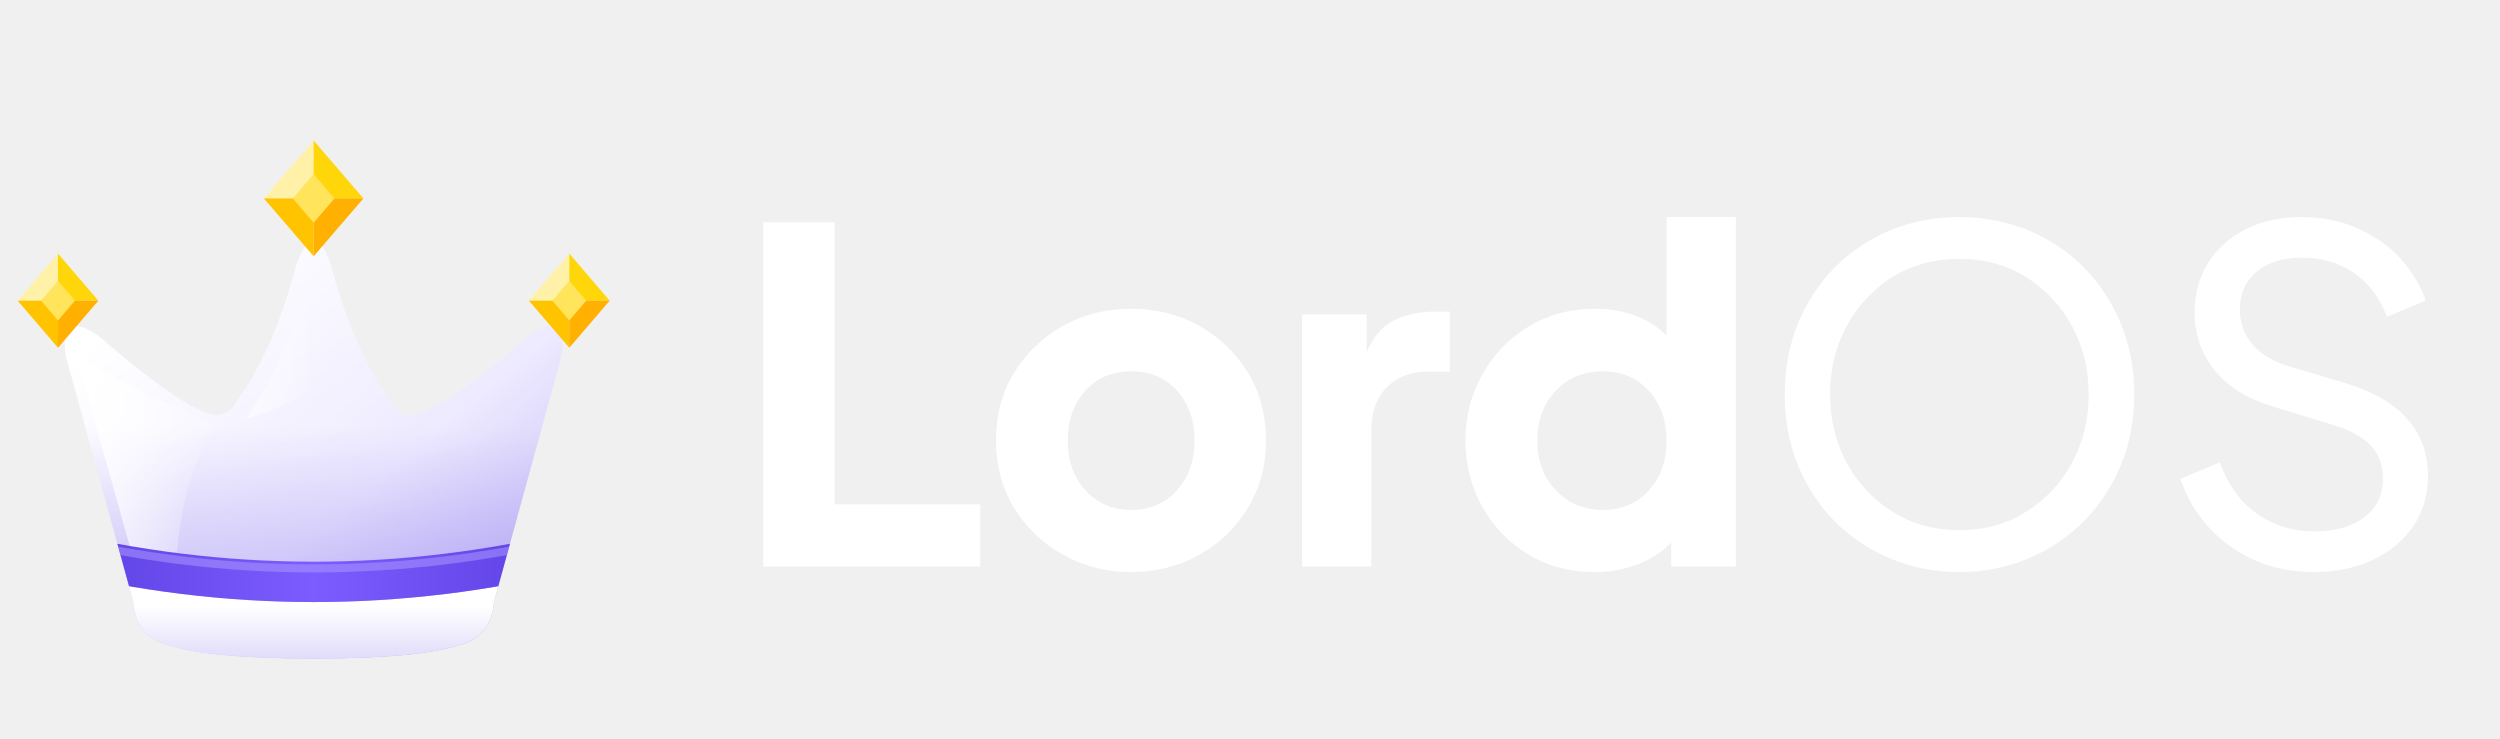
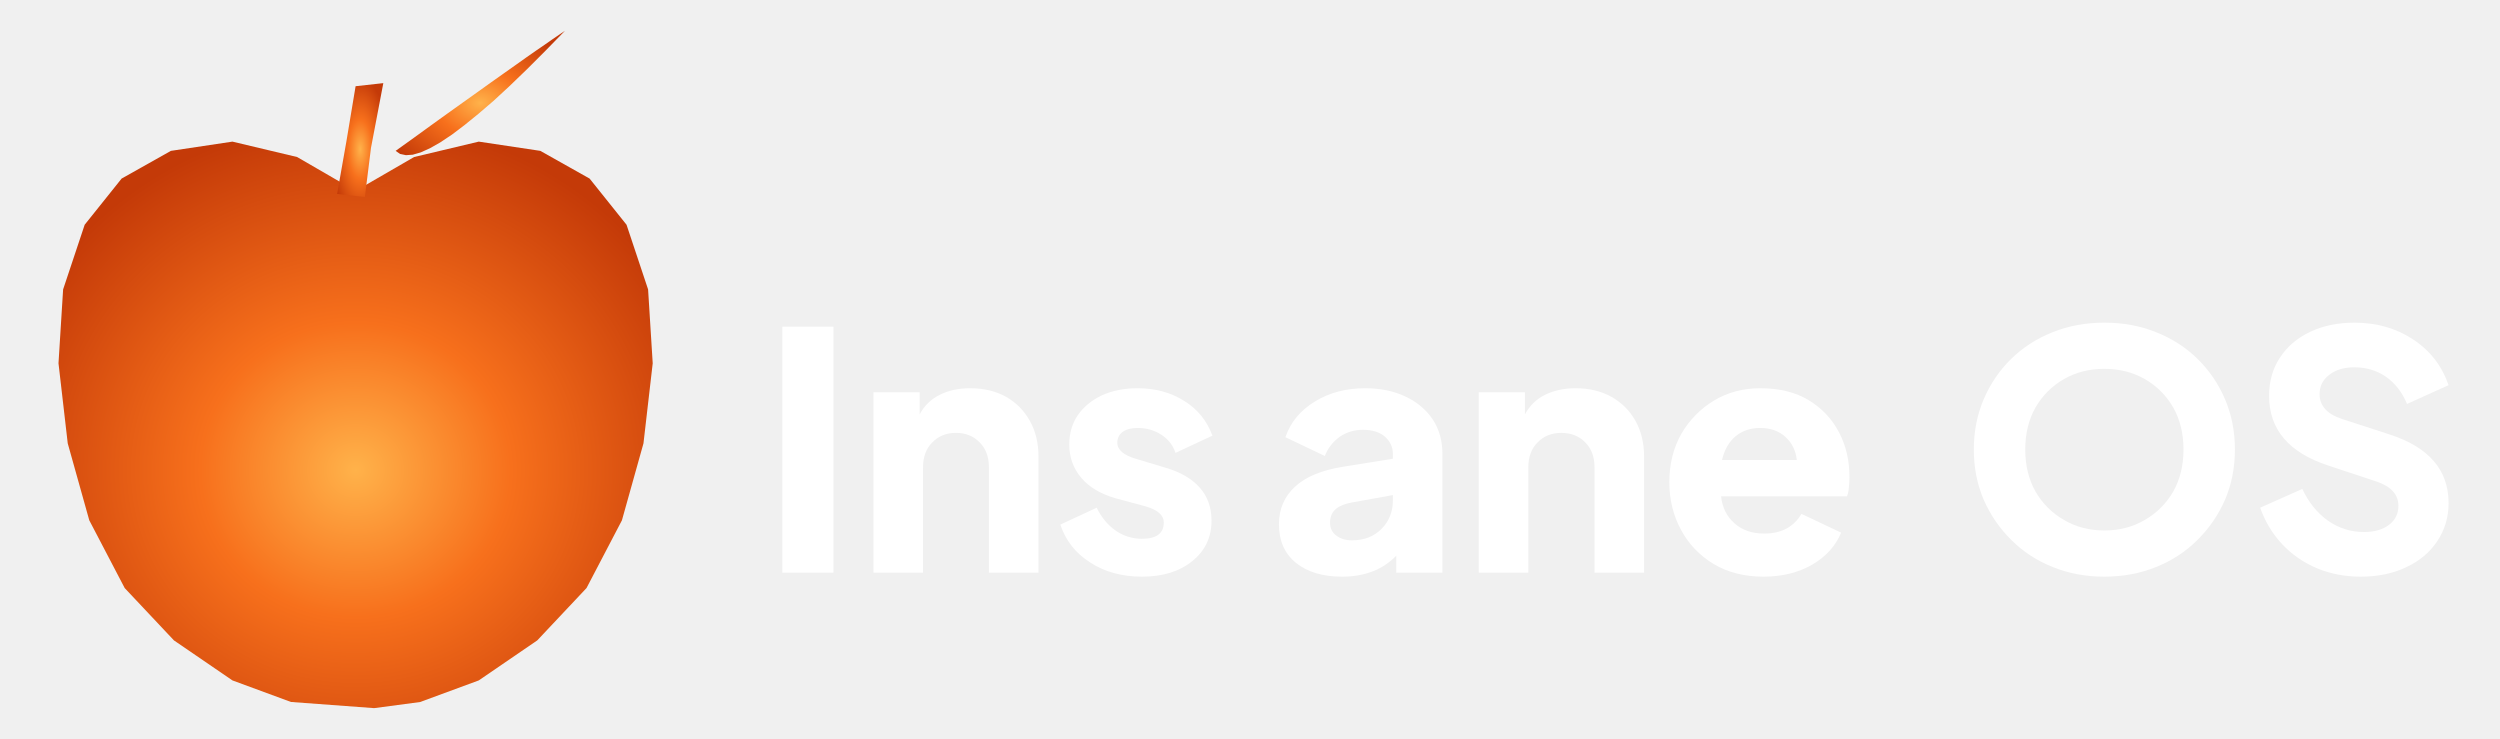
<svg xmlns="http://www.w3.org/2000/svg" viewBox="0 0 812 240" width="812" height="240">
  <defs>
-     <clipPath id="k">
-       <path d="M256 446C200 446 166 442 148 436Q124 430 122 404L72 222Q66 186 96 206C126 232 156 256 178 264Q192 268 199 254C219 228 234 188 243 154Q256 116 269 154C278 188 293 228 313 254Q320 268 334 264C356 256 386 232 416 206Q446 186 440 222L390 404Q388 430 364 436C346 442 312 446 256 446Z" />
-     </clipPath>
-     <linearGradient id="b" x1="0" y1="0" x2="1" y2="1">
-       <stop offset=".15" stop-color="#fff" />
-       <stop offset=".6" stop-color="#EEEAFF" />
-       <stop offset="1" stop-color="#BDB1F5" />
-     </linearGradient>
-     <linearGradient id="s" x1="0" y1="0" x2="0" y2="1">
-       <stop offset=".45" stop-color="#7D6BEB" stop-opacity="0" />
-       <stop offset=".78" stop-color="#7D6BEB" stop-opacity=".28" />
-     </linearGradient>
-     <linearGradient id="g" x1="0" y1="0" x2="1" y2="0">
-       <stop offset="0" stop-color="#fff" stop-opacity=".95" />
-       <stop offset="1" stop-color="#fff" stop-opacity="0" />
-     </linearGradient>
-     <linearGradient id="v" x1="0" y1="0" x2="1" y2="0">
-       <stop offset="0" stop-color="#5B3FE0" />
-       <stop offset=".5" stop-color="#7C5CFF" />
-       <stop offset="1" stop-color="#5B3FE0" />
-     </linearGradient>
-     <linearGradient id="r" x1="0" y1="0" x2="0" y2="1">
-       <stop offset=".3" stop-color="#fff" />
-       <stop offset="1" stop-color="#CFC6F7" />
-     </linearGradient>
+     <radialGradient id="g" cx="0.5" cy="0.58" r="0.62">
+       <stop offset="0" stop-color="rgb(255, 178, 74)" />
+       <stop offset="0.42" stop-color="rgb(247, 112, 28)" />
+       <stop offset="1" stop-color="rgb(196, 58, 8)" />
+     </radialGradient>
  </defs>
-   <g transform="matrix(.437 0 0 .437 -10 19)">
-     <g clip-path="url(#k)">
-       <path fill="url(#b)" d="M256 446C200 446 166 442 148 436Q124 430 122 404L72 222Q66 186 96 206C126 232 156 256 178 264Q192 268 199 254C219 228 234 188 243 154Q256 116 269 154C278 188 293 228 313 254Q320 268 334 264C356 256 386 232 416 206Q446 186 440 222L390 404Q388 430 364 436C346 442 312 446 256 446Z" />
-       <path fill="url(#s)" d="M256 446C200 446 166 442 148 436Q124 430 122 404L72 222Q66 186 96 206C126 232 156 256 178 264Q192 268 199 254C219 228 234 188 243 154Q256 116 269 154C278 188 293 228 313 254Q320 268 334 264C356 256 386 232 416 206Q446 186 440 222L390 404Q388 430 364 436C346 442 312 446 256 446Z" />
-       <path fill="url(#g)" d="M80 222Q140 256 186 272Q160 300 154 372L122 372Z" />
-       <path fill="url(#g)" opacity=".6" d="M256 150Q238 220 206 268Q236 258 256 246Z" />
-       <path fill="url(#r)" d="M60 380Q256 428 452 380L452 470L60 470Z" />
-       <path fill="url(#v)" d="M60 350Q256 398 452 350L452 380Q256 428 60 380Z" />
-       <path fill="#A996FF" opacity=".55" d="M60 352Q256 400 452 352L452 358Q256 406 60 358Z" />
-     </g>
-     <path fill="#FFF1A8" d="M219 104 256 61 256 104Z" />
-     <path fill="#FFD60A" d="M256 61 293 104 256 104Z" />
-     <path fill="#FFC300" d="M219 104 256 104 256 147Z" />
-     <path fill="#FFB000" d="M256 104 293 104 256 147Z" />
-     <path fill="#FFE45C" d="M256 85.9 271.5 104 256 122.1 240.5 104Z" />
-     <path fill="#FFF1A8" d="M36 180 66 145 66 180Z" />
-     <path fill="#FFD60A" d="M66 145 96 180 66 180Z" />
-     <path fill="#FFC300" d="M36 180 66 180 66 215Z" />
-     <path fill="#FFB000" d="M66 180 96 180 66 215Z" />
-     <path fill="#FFE45C" d="M66 165.3 78.6 180 66 194.7 53.4 180Z" />
-     <path fill="#FFF1A8" d="M416 180 446 145 446 180Z" />
-     <path fill="#FFD60A" d="M446 145 476 180 446 180Z" />
-     <path fill="#FFC300" d="M416 180 446 180 446 215Z" />
-     <path fill="#FFB000" d="M446 180 476 180 446 215Z" />
-     <path fill="#FFE45C" d="M446 165.3 458.6 180 446 194.7 433.4 180Z" />
+   <g transform="matrix(.5 0 0 .5 -12.5 -4)">
+     <polygon points="256.0,132.0 294.0,110.0 336.0,100.0 376.0,106.0 408.0,124.0 432.0,154.0 446.0,196.0 449.0,244.0 443.0,296.0 429.0,346.0 406.0,390.0 374.0,424.0 336.0,450.0 298.0,464.0 268.0,468.0 214.0,464.0 176.0,450.0 138.0,424.0 106.0,390.0 83.0,346.0 69.0,296.0 63.0,244.0 66.0,196.0 80.0,154.0 104.0,124.0 136.0,106.0 176.0,100.0 218.0,110.0" fill="url(#g)" />
+     <polygon points="244.0,134.0 250.0,100.0 256.0,64.0 274.0,62.0 266.0,104.0 262.0,136.0" fill="url(#g)" />
+     <polygon points="282.0,106.0 294.0,97.4 305.3,89.2 316.0,81.5 326.1,74.3 335.5,67.6 344.3,61.3 352.5,55.5 360.0,50.2 366.9,45.3 373.2,40.9 378.9,37.0 383.9,33.5 388.3,30.5 392.0,28.0 379.2,41.1 367.2,53.1 356.0,63.9 345.5,73.6 335.7,82.0 326.7,89.3 318.5,95.5 311.0,100.5 304.3,104.3 298.3,107.0 293.1,108.5 288.7,108.8 284.9,108.0" fill="url(#g)" />
  </g>
-   <path fill="#fff" d="M247.9 184V72.2H271.1V163.8H318.4V184ZM367.4 185.8Q355.3 185.8 345.3 180.2Q335.4 174.7 329.4 165Q323.5 155.3 323.5 143.1Q323.5 130.6 329.4 121Q335.4 111.4 345.3 105.8Q355.3 100.3 367.4 100.3Q379.6 100.3 389.5 105.8Q399.4 111.4 405.3 121Q411.2 130.6 411.2 143.1Q411.2 155.3 405.3 165Q399.4 174.7 389.5 180.2Q379.6 185.8 367.4 185.8ZM367.4 165.6Q376.6 165.6 382.3 159.2Q388 152.9 388 143.1Q388 133.3 382.3 126.9Q376.6 120.6 367.4 120.6Q358.3 120.6 352.5 126.9Q346.8 133.3 346.8 143.1Q346.8 152.9 352.5 159.2Q358.3 165.6 367.4 165.6ZM422.9 184V102.1H443.9V114.4Q447.1 106.8 452.9 104Q458.6 101.2 466.1 101.2H470.9V120.7H463.9Q455.6 120.7 450.5 125.7Q445.4 130.8 445.4 139.9V184ZM517.9 185.8Q505.9 185.8 496.4 180.1Q487 174.4 481.5 164.7Q476 154.9 476 143.1Q476 131.1 481.6 121.4Q487.1 111.7 496.6 106Q506 100.3 517.8 100.3Q532.6 100.3 541.3 109V70.5H563.8V184H542.8V176.2Q538.4 180.8 531.9 183.3Q525.4 185.8 517.9 185.8ZM520.6 165.6Q529.8 165.6 535.5 159.3Q541.3 153.1 541.3 143.1Q541.3 133.2 535.5 126.9Q529.8 120.6 520.6 120.6Q511.3 120.6 505.3 126.9Q499.3 133.3 499.3 143.1Q499.3 152.9 505.3 159.2Q511.3 165.6 520.6 165.6ZM636.4 185.8Q624.5 185.8 614.2 181.5Q603.8 177.2 596.1 169.5Q588.4 161.8 584 151.2Q579.7 140.7 579.7 128.1Q579.7 115.5 584 105Q588.4 94.5 596.1 86.7Q603.8 79 614.2 74.7Q624.5 70.5 636.4 70.5Q648.2 70.5 658.6 74.7Q668.9 79 676.7 86.7Q684.4 94.5 688.8 105Q693.2 115.6 693.2 128.1Q693.2 140.7 688.8 151.2Q684.4 161.7 676.7 169.4Q668.9 177.2 658.6 181.5Q648.2 185.8 636.4 185.8ZM636.4 172.2Q648.7 172.2 658.1 166.2Q667.6 160.3 673 150.3Q678.4 140.3 678.4 128.1Q678.4 115.9 673 105.9Q667.6 96 658.1 90Q648.7 84.1 636.4 84.1Q624.1 84.1 614.6 90Q605.2 96 599.8 105.9Q594.4 115.9 594.4 128.1Q594.4 140.3 599.8 150.3Q605.2 160.3 614.7 166.2Q624.2 172.2 636.4 172.2ZM751.6 185.8Q740.8 185.8 732 181.8Q723.2 177.8 717.1 170.9Q711 164.1 708.2 155.5L721 150.2Q724.9 161.1 733 166.8Q741.1 172.6 751.9 172.6Q761.8 172.6 767.9 168Q774 163.4 774 155.7Q774 148.6 769.9 144.6Q765.9 140.5 758.4 138.2L737.8 131.9Q725.6 128.2 719.2 120.1Q712.8 112 712.8 101.5Q712.8 92.4 717.2 85.4Q721.6 78.4 729.5 74.4Q737.4 70.5 747.4 70.5Q757.5 70.5 765.6 74.1Q773.8 77.7 779.5 83.8Q785.2 90 787.9 97.6L775.3 102.9Q771.7 93.5 764.5 88.6Q757.3 83.7 747.5 83.7Q738.5 83.7 733 88.2Q727.5 92.8 727.5 100.6Q727.5 106.8 731.4 111.6Q735.2 116.4 743.2 118.9L762 124.5Q788.6 132.7 788.6 154.6Q788.6 163.8 783.9 170.8Q779.2 177.8 770.8 181.8Q762.4 185.8 751.6 185.8Z" />
+   <path d="M254.1 186.0L254.1 106.1L270.7 106.1L270.7 186.0L254.1 186.0Z" fill="#ffffff" />
+   <path d="M283.7 186.0L283.7 127.4L298.7 127.4L298.7 134.6Q301.0 130.3 305.3 128.2Q309.5 126.1 315.1 126.1Q321.8 126.1 326.8 128.9Q331.7 131.7 334.5 136.7Q337.3 141.7 337.3 148.3L337.3 186.0L321.2 186.0L321.2 151.8Q321.2 146.7 318.2 143.7Q315.2 140.6 310.5 140.6Q305.8 140.6 302.8 143.7Q299.8 146.7 299.8 151.8L299.8 186.0L283.7 186.0Z" fill="#ffffff" />
+   <path d="M370.9 187.3Q361.2 187.3 354.1 182.7Q347.0 178.2 344.4 170.4L356.2 164.9Q358.5 169.6 362.3 172.3Q366.2 175.0 370.9 175.0Q378.0 175.0 378.0 169.7Q378.0 166.2 372.2 164.5L362.2 161.8Q355.0 159.7 351.2 155.2Q347.3 150.6 347.3 144.4Q347.3 138.9 350.1 134.8Q352.9 130.8 357.9 128.4Q363.0 126.1 369.5 126.1Q378.1 126.1 384.6 130.2Q391.1 134.2 393.8 141.5L381.8 147.1Q380.6 143.4 377.2 141.2Q373.8 139.0 369.5 139.0Q366.4 139.0 364.6 140.3Q362.9 141.6 362.9 143.8Q362.9 147.3 369.2 149.1L378.5 151.9Q385.8 154.0 389.7 158.4Q393.5 162.7 393.5 169.1Q393.5 177.2 387.3 182.2Q381.1 187.3 370.9 187.3Z" fill="#ffffff" />
+   <path d="M435.9 187.3Q426.5 187.3 420.9 182.8Q415.4 178.3 415.4 170.3Q415.4 162.9 420.6 158.1Q425.7 153.3 436.2 151.6L452.4 149.0L452.4 147.4Q452.4 144.1 449.8 141.8Q447.2 139.6 442.7 139.6Q438.4 139.6 435.1 141.9Q431.8 144.3 430.3 148.1L417.5 142.0Q420.0 134.7 427.1 130.4Q434.1 126.1 443.4 126.1Q450.8 126.1 456.5 128.8Q462.2 131.5 465.4 136.3Q468.5 141.1 468.5 147.4L468.5 186.0L453.5 186.0L453.5 180.5Q446.9 187.3 435.9 187.3ZM432.0 169.8Q432.0 172.5 434.1 174.0Q436.1 175.5 439.1 175.5Q445.1 175.5 448.8 171.7Q452.4 168.0 452.4 162.6L452.4 160.8L439.1 163.2Q435.7 163.8 433.9 165.3Q432.0 166.9 432.0 169.8Z" fill="#ffffff" />
+   <path d="M480.3 186.0L480.3 127.4L495.3 127.4L495.3 134.6Q497.6 130.3 501.9 128.2Q506.2 126.1 511.8 126.1Q518.4 126.1 523.4 128.9Q528.4 131.7 531.2 136.7Q534.0 141.7 534.0 148.3L534.0 186.0L517.9 186.0L517.9 151.8Q517.9 146.7 514.9 143.7Q511.9 140.6 507.1 140.6Q502.4 140.6 499.4 143.7Q496.4 146.7 496.4 151.8L496.4 186.0L480.3 186.0Z" fill="#ffffff" />
+   <path d="M572.8 187.3Q563.5 187.3 556.6 183.2Q549.7 179.0 546.0 172.1Q542.2 165.1 542.2 156.6Q542.2 147.8 546.1 140.9Q550.1 134.1 556.7 130.1Q563.4 126.1 571.7 126.1Q581.1 126.1 587.5 130.0Q593.9 133.9 597.3 140.4Q600.7 146.8 600.7 155.0Q600.7 156.7 600.5 158.4Q600.4 160.0 599.9 161.2L559.0 161.2Q559.6 166.7 563.4 170.0Q567.1 173.3 573.0 173.3Q577.3 173.3 580.4 171.6Q583.4 169.9 585.1 166.9L598.0 173.0Q595.3 179.5 588.6 183.4Q581.8 187.3 572.8 187.3ZM571.7 139.0Q567.0 139.0 563.7 141.7Q560.5 144.4 559.3 149.4L583.6 149.4Q583.1 144.8 579.9 141.9Q576.7 139.0 571.7 139.0Z" fill="#ffffff" />
+   <path d="M683.5 187.3Q674.5 187.3 666.8 184.2Q659.0 181.1 653.3 175.4Q647.6 169.8 644.3 162.3Q641.1 154.8 641.1 146.0Q641.1 137.2 644.3 129.7Q647.5 122.2 653.2 116.6Q658.9 111.0 666.7 107.9Q674.4 104.8 683.5 104.8Q692.6 104.8 700.3 107.9Q708.1 111.0 713.8 116.6Q719.5 122.2 722.7 129.7Q725.9 137.2 725.9 146.0Q725.9 154.8 722.7 162.3Q719.4 169.8 713.7 175.4Q708.0 181.1 700.2 184.2Q692.5 187.3 683.5 187.3ZM683.5 172.3Q690.8 172.3 696.6 168.9Q702.5 165.5 705.9 159.6Q709.2 153.7 709.2 146.0Q709.2 138.3 705.9 132.4Q702.5 126.5 696.6 123.1Q690.8 119.8 683.5 119.8Q676.2 119.8 670.4 123.1Q664.5 126.5 661.1 132.4Q657.8 138.3 657.8 146.0Q657.8 153.7 661.1 159.6Q664.5 165.5 670.4 168.9Q676.2 172.3 683.5 172.3Z" fill="#ffffff" />
+   <path d="M766.7 187.3Q759.2 187.3 752.6 184.6Q746.0 181.8 741.3 176.8Q736.5 171.7 734.1 164.9L747.8 158.8Q750.8 165.3 756.1 169.1Q761.4 172.8 767.8 172.8Q772.9 172.8 775.9 170.5Q779.0 168.2 779.0 164.3Q779.0 158.8 771.9 156.4L756.2 151.2Q737.0 144.9 737.0 128.6Q737.0 121.5 740.5 116.2Q744.0 110.8 750.3 107.8Q756.6 104.8 764.7 104.8Q775.5 104.8 783.7 110.2Q792.0 115.6 795.3 125.1L781.8 131.2Q779.5 125.6 775.0 122.4Q770.5 119.3 764.7 119.3Q759.7 119.3 756.6 121.7Q753.4 124.1 753.4 128.0Q753.4 133.7 760.7 136.1L776.1 141.1Q795.3 147.3 795.3 163.4Q795.3 170.3 791.6 175.8Q788.0 181.2 781.6 184.2Q775.2 187.3 766.7 187.3Z" fill="#ffffff" />
</svg>
